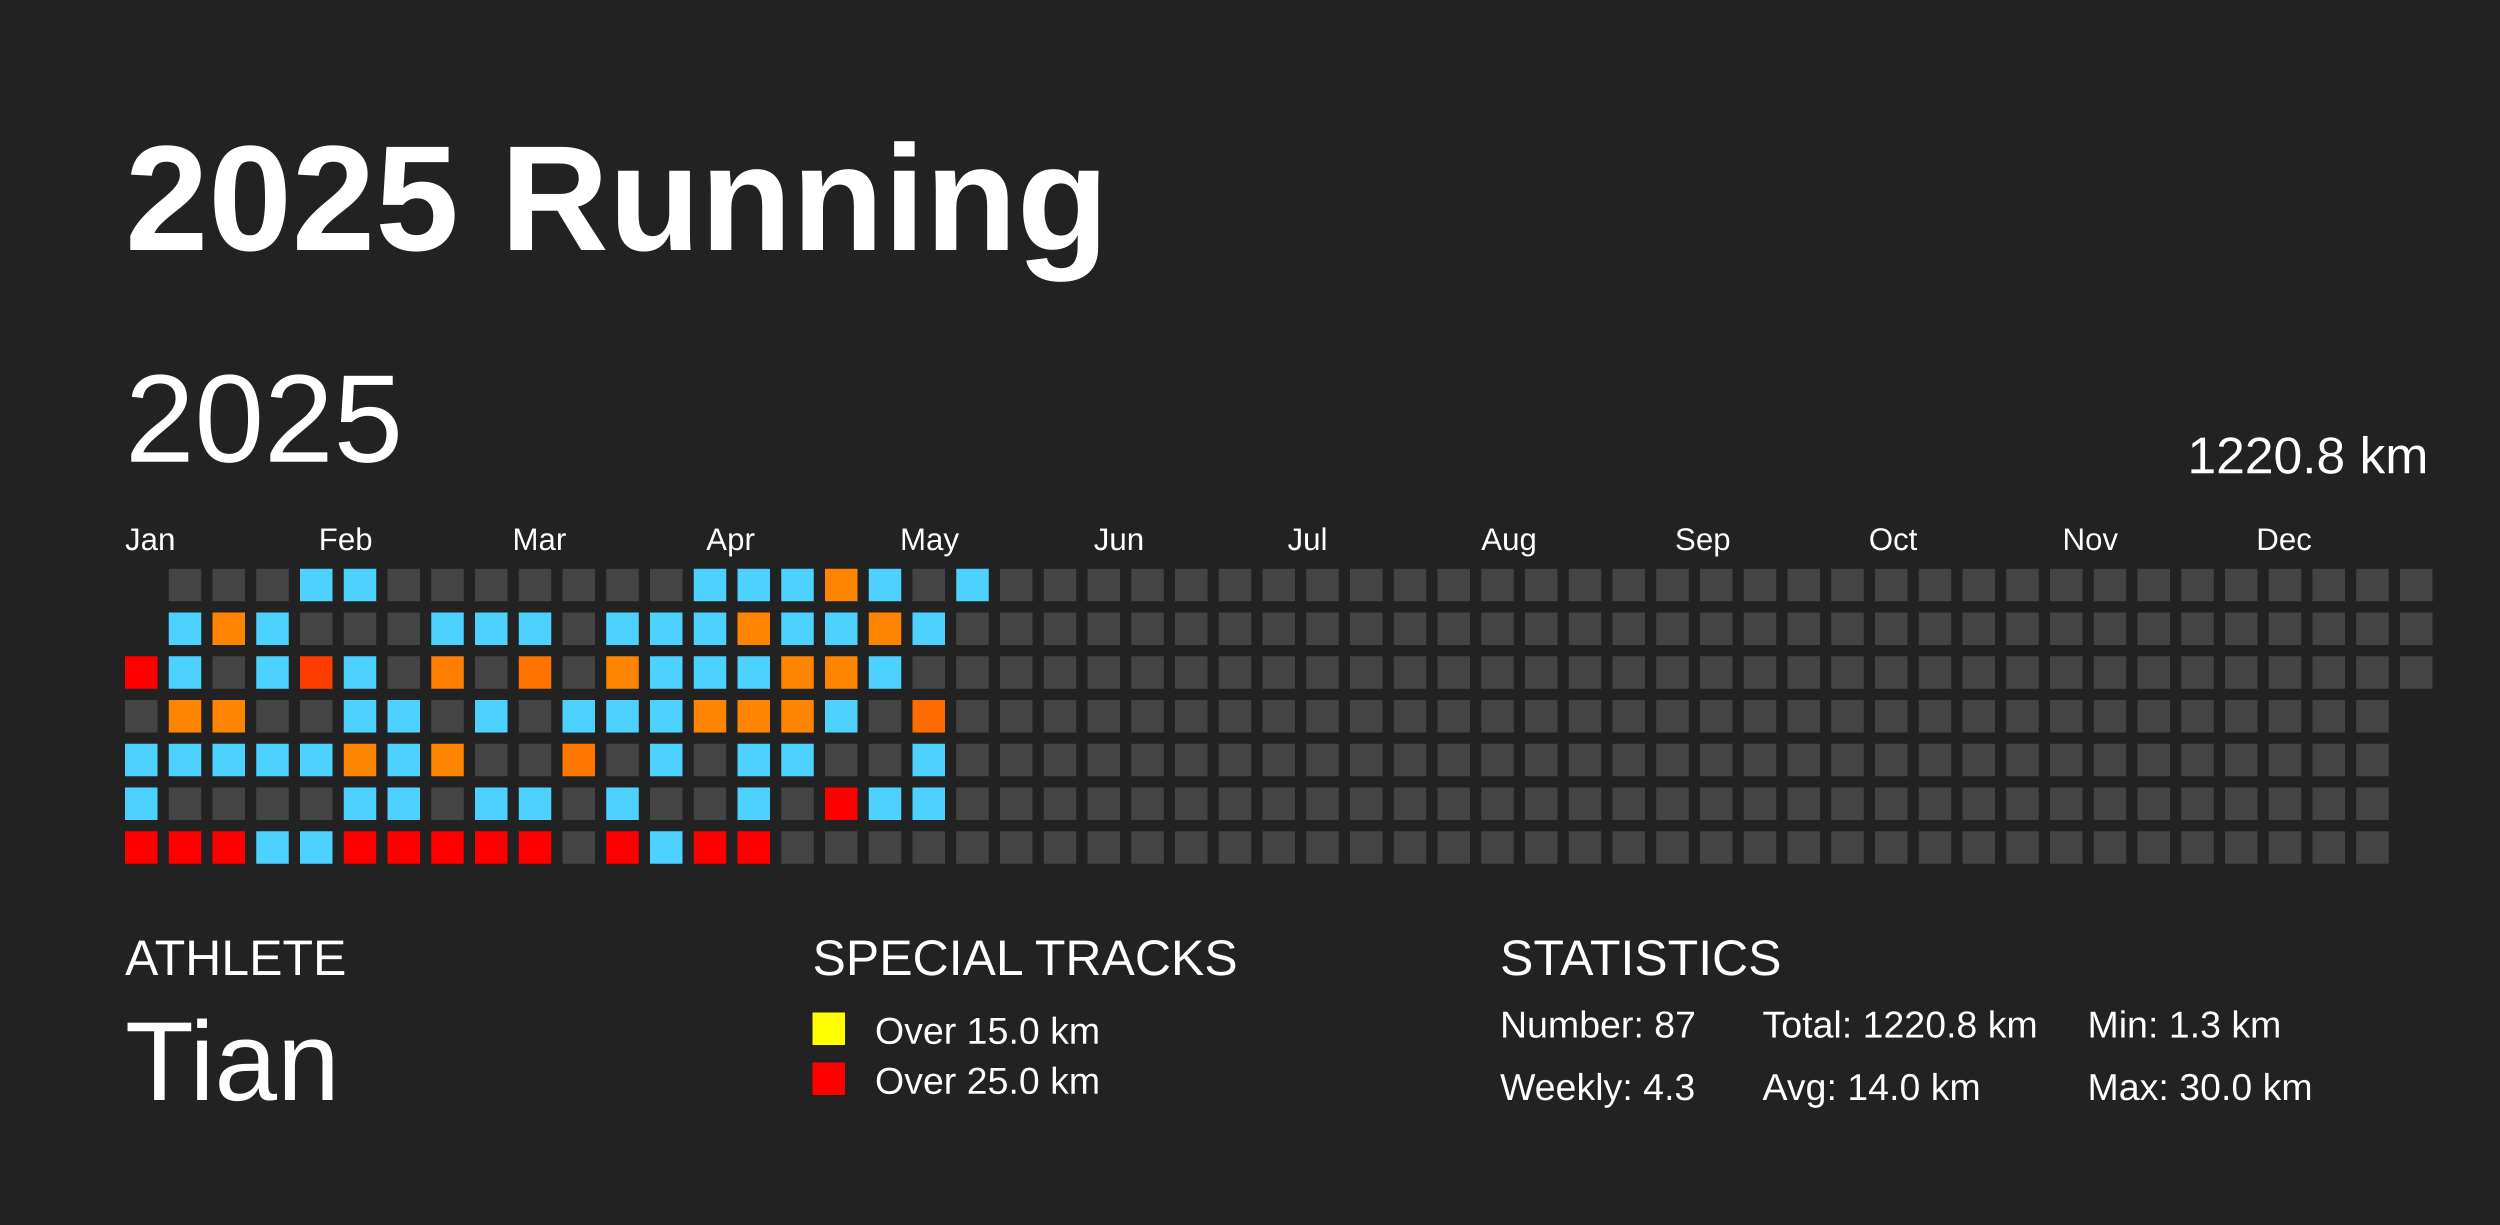
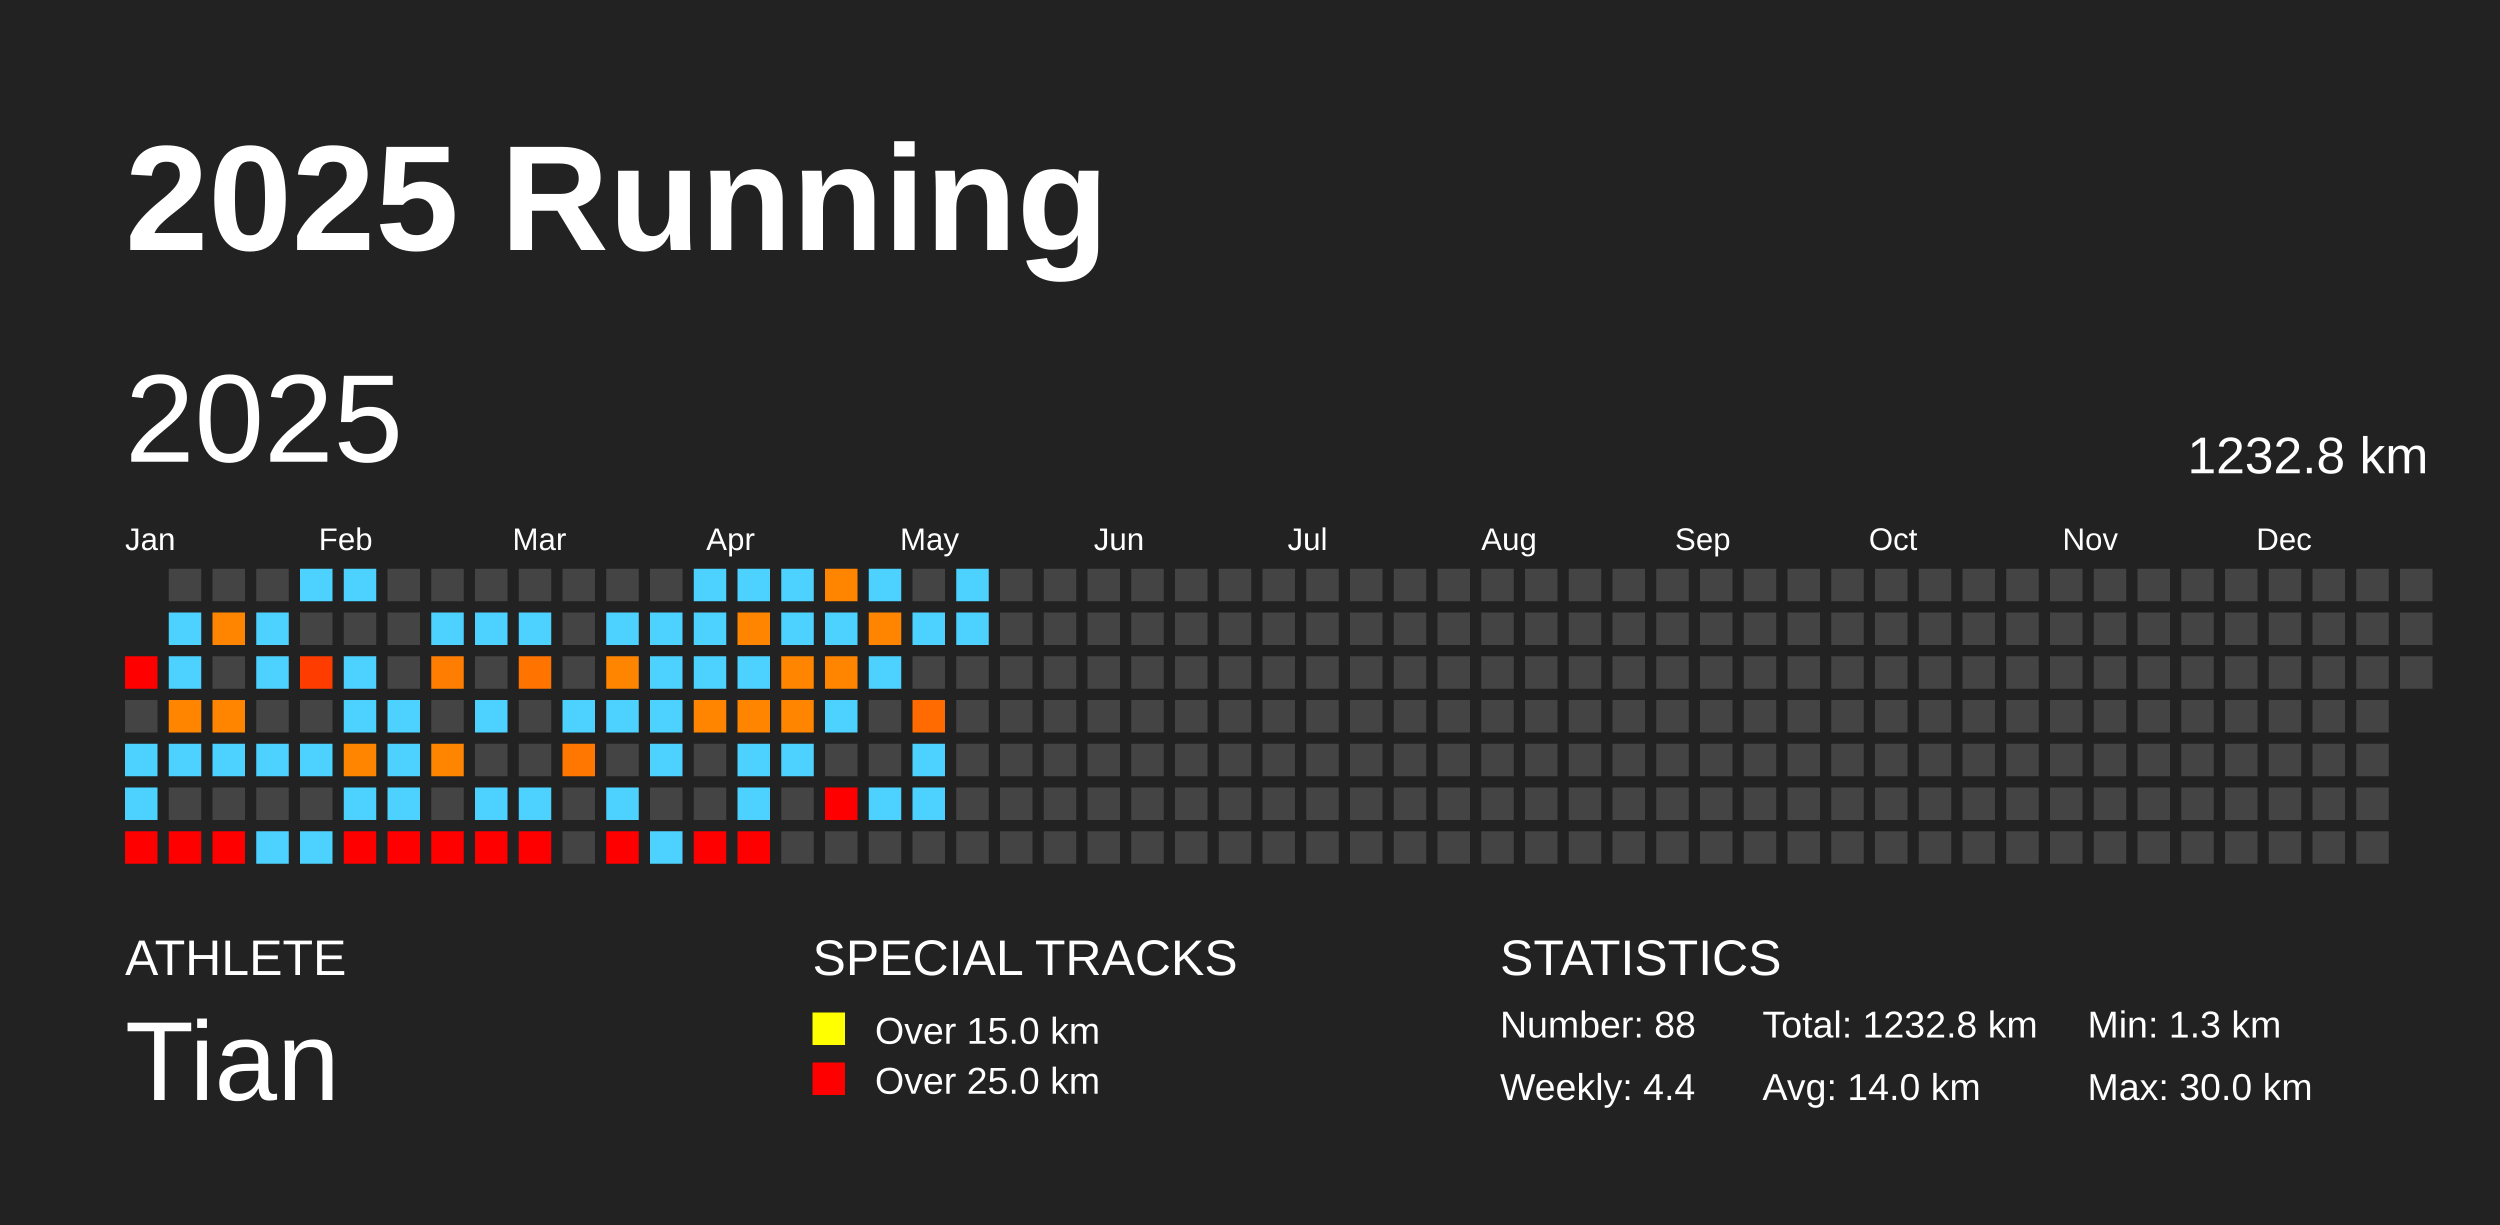
<svg xmlns="http://www.w3.org/2000/svg" baseProfile="full" height="98mm" version="1.1" viewBox="0,0,200,98" width="200mm">
  <defs />
  <rect fill="#222222" height="98" width="200" x="0" y="0" />
  <text fill="#FFFFFF" style="font-size:12px; font-family:Arial; font-weight:bold;" x="10" y="20">2025 Running</text>
  <text fill="#FFFFFF" style="font-size:4px; font-family:Arial" x="10" y="78">ATHLETE</text>
  <text fill="#FFFFFF" style="font-size:9px; font-family:Arial" x="10" y="88">Tian</text>
  <text fill="#FFFFFF" style="font-size:4px; font-family:Arial" x="65" y="78">SPECIAL TRACKS</text>
  <rect fill="yellow" height="2.6" width="2.6" x="65" y="81" />
  <text fill="#FFFFFF" style="font-size:3px; font-family:Arial" x="70" y="83.5">Over 15.0 km</text>
  <rect fill="red" height="2.6" width="2.6" x="65" y="85" />
  <text fill="#FFFFFF" style="font-size:3px; font-family:Arial" x="70" y="87.5">Over 25.0 km</text>
  <text fill="#FFFFFF" style="font-size:4px; font-family:Arial" x="120" y="78">STATISTICS</text>
-   <text fill="#FFFFFF" style="font-size:3px; font-family:Arial" x="120" y="83">Number: 87</text>
-   <text fill="#FFFFFF" style="font-size:3px; font-family:Arial" x="120" y="88">Weekly: 4.3</text>
-   <text fill="#FFFFFF" style="font-size:3px; font-family:Arial" x="141" y="83">Total: 1220.8 km</text>
+   <text fill="#FFFFFF" style="font-size:3px; font-family:Arial" x="120" y="83">Number: 88</text>
+   <text fill="#FFFFFF" style="font-size:3px; font-family:Arial" x="120" y="88">Weekly: 4.4</text>
+   <text fill="#FFFFFF" style="font-size:3px; font-family:Arial" x="141" y="83">Total: 1232.8 km</text>
  <text fill="#FFFFFF" style="font-size:3px; font-family:Arial" x="141" y="88">Avg: 14.0 km</text>
  <text fill="#FFFFFF" style="font-size:3px; font-family:Arial" x="167" y="83">Min: 1.3 km</text>
  <text fill="#FFFFFF" style="font-size:3px; font-family:Arial" x="167" y="88">Max: 30.0 km</text>
  <text dominant-baseline="hanging" fill="#FFFFFF" style="font-size:10.0px; font-family:Arial;" x="10" y="30">2025</text>
-   <text dominant-baseline="hanging" fill="#FFFFFF" style="font-size:4.125px; font-family:Arial;" x="175" y="35">1220.8 km</text>
+   <text dominant-baseline="hanging" fill="#FFFFFF" style="font-size:4.125px; font-family:Arial;" x="175" y="35">1232.8 km</text>
  <text fill="#FFFFFF" style="font-size:2.5px; font-family:Arial" x="10.0" y="44">Jan</text>
  <text fill="#FFFFFF" style="font-size:2.5px; font-family:Arial" x="25.5" y="44">Feb</text>
  <text fill="#FFFFFF" style="font-size:2.5px; font-family:Arial" x="41.0" y="44">Mar</text>
  <text fill="#FFFFFF" style="font-size:2.5px; font-family:Arial" x="56.5" y="44">Apr</text>
  <text fill="#FFFFFF" style="font-size:2.5px; font-family:Arial" x="72.0" y="44">May</text>
  <text fill="#FFFFFF" style="font-size:2.5px; font-family:Arial" x="87.5" y="44">Jun</text>
  <text fill="#FFFFFF" style="font-size:2.5px; font-family:Arial" x="103.0" y="44">Jul</text>
  <text fill="#FFFFFF" style="font-size:2.5px; font-family:Arial" x="118.5" y="44">Aug</text>
  <text fill="#FFFFFF" style="font-size:2.5px; font-family:Arial" x="134.0" y="44">Sep</text>
  <text fill="#FFFFFF" style="font-size:2.5px; font-family:Arial" x="149.5" y="44">Oct</text>
  <text fill="#FFFFFF" style="font-size:2.5px; font-family:Arial" x="165.0" y="44">Nov</text>
  <text fill="#FFFFFF" style="font-size:2.5px; font-family:Arial" x="180.5" y="44">Dec</text>
  <rect fill="red" height="2.6" width="2.6" x="10.0" y="52.5" />
  <rect fill="#444444" height="2.6" width="2.6" x="10.0" y="56.0" />
  <rect fill="#4dd2ff" height="2.6" width="2.6" x="10.0" y="59.5" />
  <rect fill="#4dd2ff" height="2.6" width="2.6" x="10.0" y="63.0" />
  <rect fill="red" height="2.6" width="2.6" x="10.0" y="66.5" />
  <rect fill="#444444" height="2.6" width="2.6" x="13.5" y="45.5" />
  <rect fill="#4dd2ff" height="2.6" width="2.6" x="13.5" y="49.0" />
  <rect fill="#4dd2ff" height="2.6" width="2.6" x="13.5" y="52.5" />
  <rect fill="#ff8500" height="2.6" width="2.6" x="13.5" y="56.0" />
  <rect fill="#4dd2ff" height="2.6" width="2.6" x="13.5" y="59.5" />
  <rect fill="#444444" height="2.6" width="2.6" x="13.5" y="63.0" />
  <rect fill="red" height="2.6" width="2.6" x="13.5" y="66.5" />
  <rect fill="#444444" height="2.6" width="2.6" x="17.0" y="45.5" />
  <rect fill="#ff8500" height="2.6" width="2.6" x="17.0" y="49.0" />
  <rect fill="#444444" height="2.6" width="2.6" x="17.0" y="52.5" />
  <rect fill="#ff8500" height="2.6" width="2.6" x="17.0" y="56.0" />
  <rect fill="#4dd2ff" height="2.6" width="2.6" x="17.0" y="59.5" />
  <rect fill="#444444" height="2.6" width="2.6" x="17.0" y="63.0" />
  <rect fill="red" height="2.6" width="2.6" x="17.0" y="66.5" />
  <rect fill="#444444" height="2.6" width="2.6" x="20.5" y="45.5" />
  <rect fill="#4dd2ff" height="2.6" width="2.6" x="20.5" y="49.0" />
  <rect fill="#4dd2ff" height="2.6" width="2.6" x="20.5" y="52.5" />
  <rect fill="#444444" height="2.6" width="2.6" x="20.5" y="56.0" />
  <rect fill="#4dd2ff" height="2.6" width="2.6" x="20.5" y="59.5" />
  <rect fill="#444444" height="2.6" width="2.6" x="20.5" y="63.0" />
  <rect fill="#4dd2ff" height="2.6" width="2.6" x="20.5" y="66.5" />
  <rect fill="#4dd2ff" height="2.6" width="2.6" x="24.0" y="45.5" />
  <rect fill="#444444" height="2.6" width="2.6" x="24.0" y="49.0" />
  <rect fill="#ff3c00" height="2.6" width="2.6" x="24.0" y="52.5" />
  <rect fill="#444444" height="2.6" width="2.6" x="24.0" y="56.0" />
  <rect fill="#4dd2ff" height="2.6" width="2.6" x="24.0" y="59.5" />
  <rect fill="#444444" height="2.6" width="2.6" x="24.0" y="63.0" />
  <rect fill="#4dd2ff" height="2.6" width="2.6" x="24.0" y="66.5" />
  <rect fill="#4dd2ff" height="2.6" width="2.6" x="27.5" y="45.5" />
  <rect fill="#444444" height="2.6" width="2.6" x="27.5" y="49.0" />
  <rect fill="#4dd2ff" height="2.6" width="2.6" x="27.5" y="52.5" />
  <rect fill="#4dd2ff" height="2.6" width="2.6" x="27.5" y="56.0" />
  <rect fill="#ff8500" height="2.6" width="2.6" x="27.5" y="59.5" />
  <rect fill="#4dd2ff" height="2.6" width="2.6" x="27.5" y="63.0" />
  <rect fill="red" height="2.6" width="2.6" x="27.5" y="66.5" />
  <rect fill="#444444" height="2.6" width="2.6" x="31.0" y="45.5" />
  <rect fill="#444444" height="2.6" width="2.6" x="31.0" y="49.0" />
  <rect fill="#444444" height="2.6" width="2.6" x="31.0" y="52.5" />
  <rect fill="#4dd2ff" height="2.6" width="2.6" x="31.0" y="56.0" />
  <rect fill="#4dd2ff" height="2.6" width="2.6" x="31.0" y="59.5" />
  <rect fill="#4dd2ff" height="2.6" width="2.6" x="31.0" y="63.0" />
  <rect fill="red" height="2.6" width="2.6" x="31.0" y="66.5" />
  <rect fill="#444444" height="2.6" width="2.6" x="34.5" y="45.5" />
  <rect fill="#4dd2ff" height="2.6" width="2.6" x="34.5" y="49.0" />
  <rect fill="#ff7d00" height="2.6" width="2.6" x="34.5" y="52.5" />
  <rect fill="#444444" height="2.6" width="2.6" x="34.5" y="56.0" />
  <rect fill="#ff8500" height="2.6" width="2.6" x="34.5" y="59.5" />
  <rect fill="#444444" height="2.6" width="2.6" x="34.5" y="63.0" />
  <rect fill="red" height="2.6" width="2.6" x="34.5" y="66.5" />
  <rect fill="#444444" height="2.6" width="2.6" x="38.0" y="45.5" />
  <rect fill="#4dd2ff" height="2.6" width="2.6" x="38.0" y="49.0" />
  <rect fill="#444444" height="2.6" width="2.6" x="38.0" y="52.5" />
  <rect fill="#4dd2ff" height="2.6" width="2.6" x="38.0" y="56.0" />
  <rect fill="#444444" height="2.6" width="2.6" x="38.0" y="59.5" />
  <rect fill="#4dd2ff" height="2.6" width="2.6" x="38.0" y="63.0" />
  <rect fill="red" height="2.6" width="2.6" x="38.0" y="66.5" />
  <rect fill="#444444" height="2.6" width="2.6" x="41.5" y="45.5" />
  <rect fill="#4dd2ff" height="2.6" width="2.6" x="41.5" y="49.0" />
  <rect fill="#ff7400" height="2.6" width="2.6" x="41.5" y="52.5" />
  <rect fill="#444444" height="2.6" width="2.6" x="41.5" y="56.0" />
  <rect fill="#444444" height="2.6" width="2.6" x="41.5" y="59.5" />
  <rect fill="#4dd2ff" height="2.6" width="2.6" x="41.5" y="63.0" />
  <rect fill="red" height="2.6" width="2.6" x="41.5" y="66.5" />
  <rect fill="#444444" height="2.6" width="2.6" x="45.0" y="45.5" />
  <rect fill="#444444" height="2.6" width="2.6" x="45.0" y="49.0" />
  <rect fill="#444444" height="2.6" width="2.6" x="45.0" y="52.5" />
  <rect fill="#4dd2ff" height="2.6" width="2.6" x="45.0" y="56.0" />
  <rect fill="#ff7700" height="2.6" width="2.6" x="45.0" y="59.5" />
  <rect fill="#444444" height="2.6" width="2.6" x="45.0" y="63.0" />
  <rect fill="#444444" height="2.6" width="2.6" x="45.0" y="66.5" />
  <rect fill="#444444" height="2.6" width="2.6" x="48.5" y="45.5" />
  <rect fill="#4dd2ff" height="2.6" width="2.6" x="48.5" y="49.0" />
  <rect fill="#ff8500" height="2.6" width="2.6" x="48.5" y="52.5" />
  <rect fill="#4dd2ff" height="2.6" width="2.6" x="48.5" y="56.0" />
  <rect fill="#444444" height="2.6" width="2.6" x="48.5" y="59.5" />
  <rect fill="#4dd2ff" height="2.6" width="2.6" x="48.5" y="63.0" />
  <rect fill="red" height="2.6" width="2.6" x="48.5" y="66.5" />
  <rect fill="#444444" height="2.6" width="2.6" x="52.0" y="45.5" />
  <rect fill="#4dd2ff" height="2.6" width="2.6" x="52.0" y="49.0" />
  <rect fill="#4dd2ff" height="2.6" width="2.6" x="52.0" y="52.5" />
  <rect fill="#4dd2ff" height="2.6" width="2.6" x="52.0" y="56.0" />
  <rect fill="#4dd2ff" height="2.6" width="2.6" x="52.0" y="59.5" />
  <rect fill="#444444" height="2.6" width="2.6" x="52.0" y="63.0" />
  <rect fill="#4dd2ff" height="2.6" width="2.6" x="52.0" y="66.5" />
  <rect fill="#4dd2ff" height="2.6" width="2.6" x="55.5" y="45.5" />
  <rect fill="#4dd2ff" height="2.6" width="2.6" x="55.5" y="49.0" />
  <rect fill="#4dd2ff" height="2.6" width="2.6" x="55.5" y="52.5" />
  <rect fill="#ff8500" height="2.6" width="2.6" x="55.5" y="56.0" />
  <rect fill="#444444" height="2.6" width="2.6" x="55.5" y="59.5" />
  <rect fill="#444444" height="2.6" width="2.6" x="55.5" y="63.0" />
  <rect fill="red" height="2.6" width="2.6" x="55.5" y="66.5" />
  <rect fill="#4dd2ff" height="2.6" width="2.6" x="59.0" y="45.5" />
  <rect fill="#ff8500" height="2.6" width="2.6" x="59.0" y="49.0" />
  <rect fill="#4dd2ff" height="2.6" width="2.6" x="59.0" y="52.5" />
  <rect fill="#ff8500" height="2.6" width="2.6" x="59.0" y="56.0" />
  <rect fill="#4dd2ff" height="2.6" width="2.6" x="59.0" y="59.5" />
  <rect fill="#4dd2ff" height="2.6" width="2.6" x="59.0" y="63.0" />
  <rect fill="red" height="2.6" width="2.6" x="59.0" y="66.5" />
  <rect fill="#4dd2ff" height="2.6" width="2.6" x="62.5" y="45.5" />
  <rect fill="#4dd2ff" height="2.6" width="2.6" x="62.5" y="49.0" />
  <rect fill="#ff8500" height="2.6" width="2.6" x="62.5" y="52.5" />
  <rect fill="#ff8500" height="2.6" width="2.6" x="62.5" y="56.0" />
  <rect fill="#4dd2ff" height="2.6" width="2.6" x="62.5" y="59.5" />
  <rect fill="#444444" height="2.6" width="2.6" x="62.5" y="63.0" />
  <rect fill="#444444" height="2.6" width="2.6" x="62.5" y="66.5" />
  <rect fill="#ff8500" height="2.6" width="2.6" x="66.0" y="45.5" />
  <rect fill="#4dd2ff" height="2.6" width="2.6" x="66.0" y="49.0" />
  <rect fill="#ff8500" height="2.6" width="2.6" x="66.0" y="52.5" />
  <rect fill="#4dd2ff" height="2.6" width="2.6" x="66.0" y="56.0" />
  <rect fill="#444444" height="2.6" width="2.6" x="66.0" y="59.5" />
  <rect fill="red" height="2.6" width="2.6" x="66.0" y="63.0" />
  <rect fill="#444444" height="2.6" width="2.6" x="66.0" y="66.5" />
  <rect fill="#4dd2ff" height="2.6" width="2.6" x="69.5" y="45.5" />
  <rect fill="#ff8500" height="2.6" width="2.6" x="69.5" y="49.0" />
  <rect fill="#4dd2ff" height="2.6" width="2.6" x="69.5" y="52.5" />
  <rect fill="#444444" height="2.6" width="2.6" x="69.5" y="56.0" />
  <rect fill="#444444" height="2.6" width="2.6" x="69.5" y="59.5" />
  <rect fill="#4dd2ff" height="2.6" width="2.6" x="69.5" y="63.0" />
  <rect fill="#444444" height="2.6" width="2.6" x="69.5" y="66.5" />
  <rect fill="#444444" height="2.6" width="2.6" x="73.0" y="45.5" />
  <rect fill="#4dd2ff" height="2.6" width="2.6" x="73.0" y="49.0" />
  <rect fill="#444444" height="2.6" width="2.6" x="73.0" y="52.5" />
  <rect fill="#ff6b00" height="2.6" width="2.6" x="73.0" y="56.0" />
  <rect fill="#4dd2ff" height="2.6" width="2.6" x="73.0" y="59.5" />
  <rect fill="#4dd2ff" height="2.6" width="2.6" x="73.0" y="63.0" />
  <rect fill="#444444" height="2.6" width="2.6" x="73.0" y="66.5" />
  <rect fill="#4dd2ff" height="2.6" width="2.6" x="76.5" y="45.5" />
-   <rect fill="#444444" height="2.6" width="2.6" x="76.5" y="49.0" />
+   <rect fill="#4dd2ff" height="2.6" width="2.6" x="76.5" y="49.0" />
  <rect fill="#444444" height="2.6" width="2.6" x="76.5" y="52.5" />
  <rect fill="#444444" height="2.6" width="2.6" x="76.5" y="56.0" />
  <rect fill="#444444" height="2.6" width="2.6" x="76.5" y="59.5" />
  <rect fill="#444444" height="2.6" width="2.6" x="76.5" y="63.0" />
  <rect fill="#444444" height="2.6" width="2.6" x="76.5" y="66.5" />
  <rect fill="#444444" height="2.6" width="2.6" x="80.0" y="45.5" />
  <rect fill="#444444" height="2.6" width="2.6" x="80.0" y="49.0" />
  <rect fill="#444444" height="2.6" width="2.6" x="80.0" y="52.5" />
  <rect fill="#444444" height="2.6" width="2.6" x="80.0" y="56.0" />
  <rect fill="#444444" height="2.6" width="2.6" x="80.0" y="59.5" />
  <rect fill="#444444" height="2.6" width="2.6" x="80.0" y="63.0" />
  <rect fill="#444444" height="2.6" width="2.6" x="80.0" y="66.5" />
  <rect fill="#444444" height="2.6" width="2.6" x="83.5" y="45.5" />
  <rect fill="#444444" height="2.6" width="2.6" x="83.5" y="49.0" />
  <rect fill="#444444" height="2.6" width="2.6" x="83.5" y="52.5" />
  <rect fill="#444444" height="2.6" width="2.6" x="83.5" y="56.0" />
  <rect fill="#444444" height="2.6" width="2.6" x="83.5" y="59.5" />
  <rect fill="#444444" height="2.6" width="2.6" x="83.5" y="63.0" />
  <rect fill="#444444" height="2.6" width="2.6" x="83.5" y="66.5" />
  <rect fill="#444444" height="2.6" width="2.6" x="87.0" y="45.5" />
  <rect fill="#444444" height="2.6" width="2.6" x="87.0" y="49.0" />
  <rect fill="#444444" height="2.6" width="2.6" x="87.0" y="52.5" />
  <rect fill="#444444" height="2.6" width="2.6" x="87.0" y="56.0" />
  <rect fill="#444444" height="2.6" width="2.6" x="87.0" y="59.5" />
  <rect fill="#444444" height="2.6" width="2.6" x="87.0" y="63.0" />
  <rect fill="#444444" height="2.6" width="2.6" x="87.0" y="66.5" />
  <rect fill="#444444" height="2.6" width="2.6" x="90.5" y="45.5" />
  <rect fill="#444444" height="2.6" width="2.6" x="90.5" y="49.0" />
  <rect fill="#444444" height="2.6" width="2.6" x="90.5" y="52.5" />
  <rect fill="#444444" height="2.6" width="2.6" x="90.5" y="56.0" />
  <rect fill="#444444" height="2.6" width="2.6" x="90.5" y="59.5" />
  <rect fill="#444444" height="2.6" width="2.6" x="90.5" y="63.0" />
  <rect fill="#444444" height="2.6" width="2.6" x="90.5" y="66.5" />
  <rect fill="#444444" height="2.6" width="2.6" x="94.0" y="45.5" />
  <rect fill="#444444" height="2.6" width="2.6" x="94.0" y="49.0" />
  <rect fill="#444444" height="2.6" width="2.6" x="94.0" y="52.5" />
  <rect fill="#444444" height="2.6" width="2.6" x="94.0" y="56.0" />
  <rect fill="#444444" height="2.6" width="2.6" x="94.0" y="59.5" />
  <rect fill="#444444" height="2.6" width="2.6" x="94.0" y="63.0" />
  <rect fill="#444444" height="2.6" width="2.6" x="94.0" y="66.5" />
  <rect fill="#444444" height="2.6" width="2.6" x="97.5" y="45.5" />
  <rect fill="#444444" height="2.6" width="2.6" x="97.5" y="49.0" />
  <rect fill="#444444" height="2.6" width="2.6" x="97.5" y="52.5" />
  <rect fill="#444444" height="2.6" width="2.6" x="97.5" y="56.0" />
  <rect fill="#444444" height="2.6" width="2.6" x="97.5" y="59.5" />
  <rect fill="#444444" height="2.6" width="2.6" x="97.5" y="63.0" />
  <rect fill="#444444" height="2.6" width="2.6" x="97.5" y="66.5" />
  <rect fill="#444444" height="2.6" width="2.6" x="101.0" y="45.5" />
  <rect fill="#444444" height="2.6" width="2.6" x="101.0" y="49.0" />
  <rect fill="#444444" height="2.6" width="2.6" x="101.0" y="52.5" />
  <rect fill="#444444" height="2.6" width="2.6" x="101.0" y="56.0" />
  <rect fill="#444444" height="2.6" width="2.6" x="101.0" y="59.5" />
  <rect fill="#444444" height="2.6" width="2.6" x="101.0" y="63.0" />
  <rect fill="#444444" height="2.6" width="2.6" x="101.0" y="66.5" />
  <rect fill="#444444" height="2.6" width="2.6" x="104.5" y="45.5" />
  <rect fill="#444444" height="2.6" width="2.6" x="104.5" y="49.0" />
  <rect fill="#444444" height="2.6" width="2.6" x="104.5" y="52.5" />
  <rect fill="#444444" height="2.6" width="2.6" x="104.5" y="56.0" />
  <rect fill="#444444" height="2.6" width="2.6" x="104.5" y="59.5" />
  <rect fill="#444444" height="2.6" width="2.6" x="104.5" y="63.0" />
  <rect fill="#444444" height="2.6" width="2.6" x="104.5" y="66.5" />
  <rect fill="#444444" height="2.6" width="2.6" x="108.0" y="45.5" />
  <rect fill="#444444" height="2.6" width="2.6" x="108.0" y="49.0" />
  <rect fill="#444444" height="2.6" width="2.6" x="108.0" y="52.5" />
  <rect fill="#444444" height="2.6" width="2.6" x="108.0" y="56.0" />
  <rect fill="#444444" height="2.6" width="2.6" x="108.0" y="59.5" />
  <rect fill="#444444" height="2.6" width="2.6" x="108.0" y="63.0" />
  <rect fill="#444444" height="2.6" width="2.6" x="108.0" y="66.5" />
  <rect fill="#444444" height="2.6" width="2.6" x="111.5" y="45.5" />
  <rect fill="#444444" height="2.6" width="2.6" x="111.5" y="49.0" />
  <rect fill="#444444" height="2.6" width="2.6" x="111.5" y="52.5" />
  <rect fill="#444444" height="2.6" width="2.6" x="111.5" y="56.0" />
  <rect fill="#444444" height="2.6" width="2.6" x="111.5" y="59.5" />
  <rect fill="#444444" height="2.6" width="2.6" x="111.5" y="63.0" />
  <rect fill="#444444" height="2.6" width="2.6" x="111.5" y="66.5" />
  <rect fill="#444444" height="2.6" width="2.6" x="115.0" y="45.5" />
  <rect fill="#444444" height="2.6" width="2.6" x="115.0" y="49.0" />
  <rect fill="#444444" height="2.6" width="2.6" x="115.0" y="52.5" />
  <rect fill="#444444" height="2.6" width="2.6" x="115.0" y="56.0" />
  <rect fill="#444444" height="2.6" width="2.6" x="115.0" y="59.5" />
  <rect fill="#444444" height="2.6" width="2.6" x="115.0" y="63.0" />
  <rect fill="#444444" height="2.6" width="2.6" x="115.0" y="66.5" />
  <rect fill="#444444" height="2.6" width="2.6" x="118.5" y="45.5" />
  <rect fill="#444444" height="2.6" width="2.6" x="118.5" y="49.0" />
  <rect fill="#444444" height="2.6" width="2.6" x="118.5" y="52.5" />
  <rect fill="#444444" height="2.6" width="2.6" x="118.5" y="56.0" />
  <rect fill="#444444" height="2.6" width="2.6" x="118.5" y="59.5" />
  <rect fill="#444444" height="2.6" width="2.6" x="118.5" y="63.0" />
  <rect fill="#444444" height="2.6" width="2.6" x="118.5" y="66.5" />
  <rect fill="#444444" height="2.6" width="2.6" x="122.0" y="45.5" />
  <rect fill="#444444" height="2.6" width="2.6" x="122.0" y="49.0" />
  <rect fill="#444444" height="2.6" width="2.6" x="122.0" y="52.5" />
  <rect fill="#444444" height="2.6" width="2.6" x="122.0" y="56.0" />
  <rect fill="#444444" height="2.6" width="2.6" x="122.0" y="59.5" />
  <rect fill="#444444" height="2.6" width="2.6" x="122.0" y="63.0" />
  <rect fill="#444444" height="2.6" width="2.6" x="122.0" y="66.5" />
  <rect fill="#444444" height="2.6" width="2.6" x="125.5" y="45.5" />
  <rect fill="#444444" height="2.6" width="2.6" x="125.5" y="49.0" />
  <rect fill="#444444" height="2.6" width="2.6" x="125.5" y="52.5" />
  <rect fill="#444444" height="2.6" width="2.6" x="125.5" y="56.0" />
  <rect fill="#444444" height="2.6" width="2.6" x="125.5" y="59.5" />
  <rect fill="#444444" height="2.6" width="2.6" x="125.5" y="63.0" />
  <rect fill="#444444" height="2.6" width="2.6" x="125.5" y="66.5" />
  <rect fill="#444444" height="2.6" width="2.6" x="129.0" y="45.5" />
  <rect fill="#444444" height="2.6" width="2.6" x="129.0" y="49.0" />
  <rect fill="#444444" height="2.6" width="2.6" x="129.0" y="52.5" />
  <rect fill="#444444" height="2.6" width="2.6" x="129.0" y="56.0" />
  <rect fill="#444444" height="2.6" width="2.6" x="129.0" y="59.5" />
  <rect fill="#444444" height="2.6" width="2.6" x="129.0" y="63.0" />
  <rect fill="#444444" height="2.6" width="2.6" x="129.0" y="66.5" />
  <rect fill="#444444" height="2.6" width="2.6" x="132.5" y="45.5" />
  <rect fill="#444444" height="2.6" width="2.6" x="132.5" y="49.0" />
  <rect fill="#444444" height="2.6" width="2.6" x="132.5" y="52.5" />
  <rect fill="#444444" height="2.6" width="2.6" x="132.5" y="56.0" />
  <rect fill="#444444" height="2.6" width="2.6" x="132.5" y="59.5" />
  <rect fill="#444444" height="2.6" width="2.6" x="132.5" y="63.0" />
  <rect fill="#444444" height="2.6" width="2.6" x="132.5" y="66.5" />
  <rect fill="#444444" height="2.6" width="2.6" x="136.0" y="45.5" />
  <rect fill="#444444" height="2.6" width="2.6" x="136.0" y="49.0" />
  <rect fill="#444444" height="2.6" width="2.6" x="136.0" y="52.5" />
  <rect fill="#444444" height="2.6" width="2.6" x="136.0" y="56.0" />
  <rect fill="#444444" height="2.6" width="2.6" x="136.0" y="59.5" />
  <rect fill="#444444" height="2.6" width="2.6" x="136.0" y="63.0" />
  <rect fill="#444444" height="2.6" width="2.6" x="136.0" y="66.5" />
  <rect fill="#444444" height="2.6" width="2.6" x="139.5" y="45.5" />
  <rect fill="#444444" height="2.6" width="2.6" x="139.5" y="49.0" />
  <rect fill="#444444" height="2.6" width="2.6" x="139.5" y="52.5" />
  <rect fill="#444444" height="2.6" width="2.6" x="139.5" y="56.0" />
  <rect fill="#444444" height="2.6" width="2.6" x="139.5" y="59.5" />
  <rect fill="#444444" height="2.6" width="2.6" x="139.5" y="63.0" />
  <rect fill="#444444" height="2.6" width="2.6" x="139.5" y="66.5" />
  <rect fill="#444444" height="2.6" width="2.6" x="143.0" y="45.5" />
  <rect fill="#444444" height="2.6" width="2.6" x="143.0" y="49.0" />
  <rect fill="#444444" height="2.6" width="2.6" x="143.0" y="52.5" />
  <rect fill="#444444" height="2.6" width="2.6" x="143.0" y="56.0" />
  <rect fill="#444444" height="2.6" width="2.6" x="143.0" y="59.5" />
  <rect fill="#444444" height="2.6" width="2.6" x="143.0" y="63.0" />
  <rect fill="#444444" height="2.6" width="2.6" x="143.0" y="66.5" />
  <rect fill="#444444" height="2.6" width="2.6" x="146.5" y="45.5" />
  <rect fill="#444444" height="2.6" width="2.6" x="146.5" y="49.0" />
  <rect fill="#444444" height="2.6" width="2.6" x="146.5" y="52.5" />
  <rect fill="#444444" height="2.6" width="2.6" x="146.5" y="56.0" />
  <rect fill="#444444" height="2.6" width="2.6" x="146.5" y="59.5" />
  <rect fill="#444444" height="2.6" width="2.6" x="146.5" y="63.0" />
  <rect fill="#444444" height="2.6" width="2.6" x="146.5" y="66.5" />
  <rect fill="#444444" height="2.6" width="2.6" x="150.0" y="45.5" />
  <rect fill="#444444" height="2.6" width="2.6" x="150.0" y="49.0" />
  <rect fill="#444444" height="2.6" width="2.6" x="150.0" y="52.5" />
  <rect fill="#444444" height="2.6" width="2.6" x="150.0" y="56.0" />
  <rect fill="#444444" height="2.6" width="2.6" x="150.0" y="59.5" />
  <rect fill="#444444" height="2.6" width="2.6" x="150.0" y="63.0" />
  <rect fill="#444444" height="2.6" width="2.6" x="150.0" y="66.5" />
  <rect fill="#444444" height="2.6" width="2.6" x="153.5" y="45.5" />
  <rect fill="#444444" height="2.6" width="2.6" x="153.5" y="49.0" />
  <rect fill="#444444" height="2.6" width="2.6" x="153.5" y="52.5" />
  <rect fill="#444444" height="2.6" width="2.6" x="153.5" y="56.0" />
  <rect fill="#444444" height="2.6" width="2.6" x="153.5" y="59.5" />
  <rect fill="#444444" height="2.6" width="2.6" x="153.5" y="63.0" />
  <rect fill="#444444" height="2.6" width="2.6" x="153.5" y="66.5" />
  <rect fill="#444444" height="2.6" width="2.6" x="157.0" y="45.5" />
  <rect fill="#444444" height="2.6" width="2.6" x="157.0" y="49.0" />
  <rect fill="#444444" height="2.6" width="2.6" x="157.0" y="52.5" />
  <rect fill="#444444" height="2.6" width="2.6" x="157.0" y="56.0" />
  <rect fill="#444444" height="2.6" width="2.6" x="157.0" y="59.5" />
  <rect fill="#444444" height="2.6" width="2.6" x="157.0" y="63.0" />
  <rect fill="#444444" height="2.6" width="2.6" x="157.0" y="66.5" />
  <rect fill="#444444" height="2.6" width="2.6" x="160.5" y="45.5" />
  <rect fill="#444444" height="2.6" width="2.6" x="160.5" y="49.0" />
  <rect fill="#444444" height="2.6" width="2.6" x="160.5" y="52.5" />
  <rect fill="#444444" height="2.6" width="2.6" x="160.5" y="56.0" />
  <rect fill="#444444" height="2.6" width="2.6" x="160.5" y="59.5" />
  <rect fill="#444444" height="2.6" width="2.6" x="160.5" y="63.0" />
  <rect fill="#444444" height="2.6" width="2.6" x="160.5" y="66.5" />
  <rect fill="#444444" height="2.6" width="2.6" x="164.0" y="45.5" />
  <rect fill="#444444" height="2.6" width="2.6" x="164.0" y="49.0" />
  <rect fill="#444444" height="2.6" width="2.6" x="164.0" y="52.5" />
  <rect fill="#444444" height="2.6" width="2.6" x="164.0" y="56.0" />
  <rect fill="#444444" height="2.6" width="2.6" x="164.0" y="59.5" />
  <rect fill="#444444" height="2.6" width="2.6" x="164.0" y="63.0" />
  <rect fill="#444444" height="2.6" width="2.6" x="164.0" y="66.5" />
  <rect fill="#444444" height="2.6" width="2.6" x="167.5" y="45.5" />
  <rect fill="#444444" height="2.6" width="2.6" x="167.5" y="49.0" />
  <rect fill="#444444" height="2.6" width="2.6" x="167.5" y="52.5" />
  <rect fill="#444444" height="2.6" width="2.6" x="167.5" y="56.0" />
  <rect fill="#444444" height="2.6" width="2.6" x="167.5" y="59.5" />
  <rect fill="#444444" height="2.6" width="2.6" x="167.5" y="63.0" />
  <rect fill="#444444" height="2.6" width="2.6" x="167.5" y="66.5" />
  <rect fill="#444444" height="2.6" width="2.6" x="171.0" y="45.5" />
  <rect fill="#444444" height="2.6" width="2.6" x="171.0" y="49.0" />
  <rect fill="#444444" height="2.6" width="2.6" x="171.0" y="52.5" />
  <rect fill="#444444" height="2.6" width="2.6" x="171.0" y="56.0" />
  <rect fill="#444444" height="2.6" width="2.6" x="171.0" y="59.5" />
  <rect fill="#444444" height="2.6" width="2.6" x="171.0" y="63.0" />
  <rect fill="#444444" height="2.6" width="2.6" x="171.0" y="66.5" />
  <rect fill="#444444" height="2.6" width="2.6" x="174.5" y="45.5" />
  <rect fill="#444444" height="2.6" width="2.6" x="174.5" y="49.0" />
  <rect fill="#444444" height="2.6" width="2.6" x="174.5" y="52.5" />
  <rect fill="#444444" height="2.6" width="2.6" x="174.5" y="56.0" />
  <rect fill="#444444" height="2.6" width="2.6" x="174.5" y="59.5" />
  <rect fill="#444444" height="2.6" width="2.6" x="174.5" y="63.0" />
  <rect fill="#444444" height="2.6" width="2.6" x="174.5" y="66.5" />
  <rect fill="#444444" height="2.6" width="2.6" x="178.0" y="45.5" />
  <rect fill="#444444" height="2.6" width="2.6" x="178.0" y="49.0" />
  <rect fill="#444444" height="2.6" width="2.6" x="178.0" y="52.5" />
  <rect fill="#444444" height="2.6" width="2.6" x="178.0" y="56.0" />
  <rect fill="#444444" height="2.6" width="2.6" x="178.0" y="59.5" />
  <rect fill="#444444" height="2.6" width="2.6" x="178.0" y="63.0" />
  <rect fill="#444444" height="2.6" width="2.6" x="178.0" y="66.5" />
  <rect fill="#444444" height="2.6" width="2.6" x="181.5" y="45.5" />
  <rect fill="#444444" height="2.6" width="2.6" x="181.5" y="49.0" />
  <rect fill="#444444" height="2.6" width="2.6" x="181.5" y="52.5" />
  <rect fill="#444444" height="2.6" width="2.6" x="181.5" y="56.0" />
  <rect fill="#444444" height="2.6" width="2.6" x="181.5" y="59.5" />
  <rect fill="#444444" height="2.6" width="2.6" x="181.5" y="63.0" />
  <rect fill="#444444" height="2.6" width="2.6" x="181.5" y="66.5" />
  <rect fill="#444444" height="2.6" width="2.6" x="185.0" y="45.5" />
  <rect fill="#444444" height="2.6" width="2.6" x="185.0" y="49.0" />
  <rect fill="#444444" height="2.6" width="2.6" x="185.0" y="52.5" />
  <rect fill="#444444" height="2.6" width="2.6" x="185.0" y="56.0" />
  <rect fill="#444444" height="2.6" width="2.6" x="185.0" y="59.5" />
  <rect fill="#444444" height="2.6" width="2.6" x="185.0" y="63.0" />
  <rect fill="#444444" height="2.6" width="2.6" x="185.0" y="66.5" />
  <rect fill="#444444" height="2.6" width="2.6" x="188.5" y="45.5" />
  <rect fill="#444444" height="2.6" width="2.6" x="188.5" y="49.0" />
  <rect fill="#444444" height="2.6" width="2.6" x="188.5" y="52.5" />
  <rect fill="#444444" height="2.6" width="2.6" x="188.5" y="56.0" />
  <rect fill="#444444" height="2.6" width="2.6" x="188.5" y="59.5" />
  <rect fill="#444444" height="2.6" width="2.6" x="188.5" y="63.0" />
  <rect fill="#444444" height="2.6" width="2.6" x="188.5" y="66.5" />
  <rect fill="#444444" height="2.6" width="2.6" x="192.0" y="45.5" />
  <rect fill="#444444" height="2.6" width="2.6" x="192.0" y="49.0" />
  <rect fill="#444444" height="2.6" width="2.6" x="192.0" y="52.5" />
</svg>
